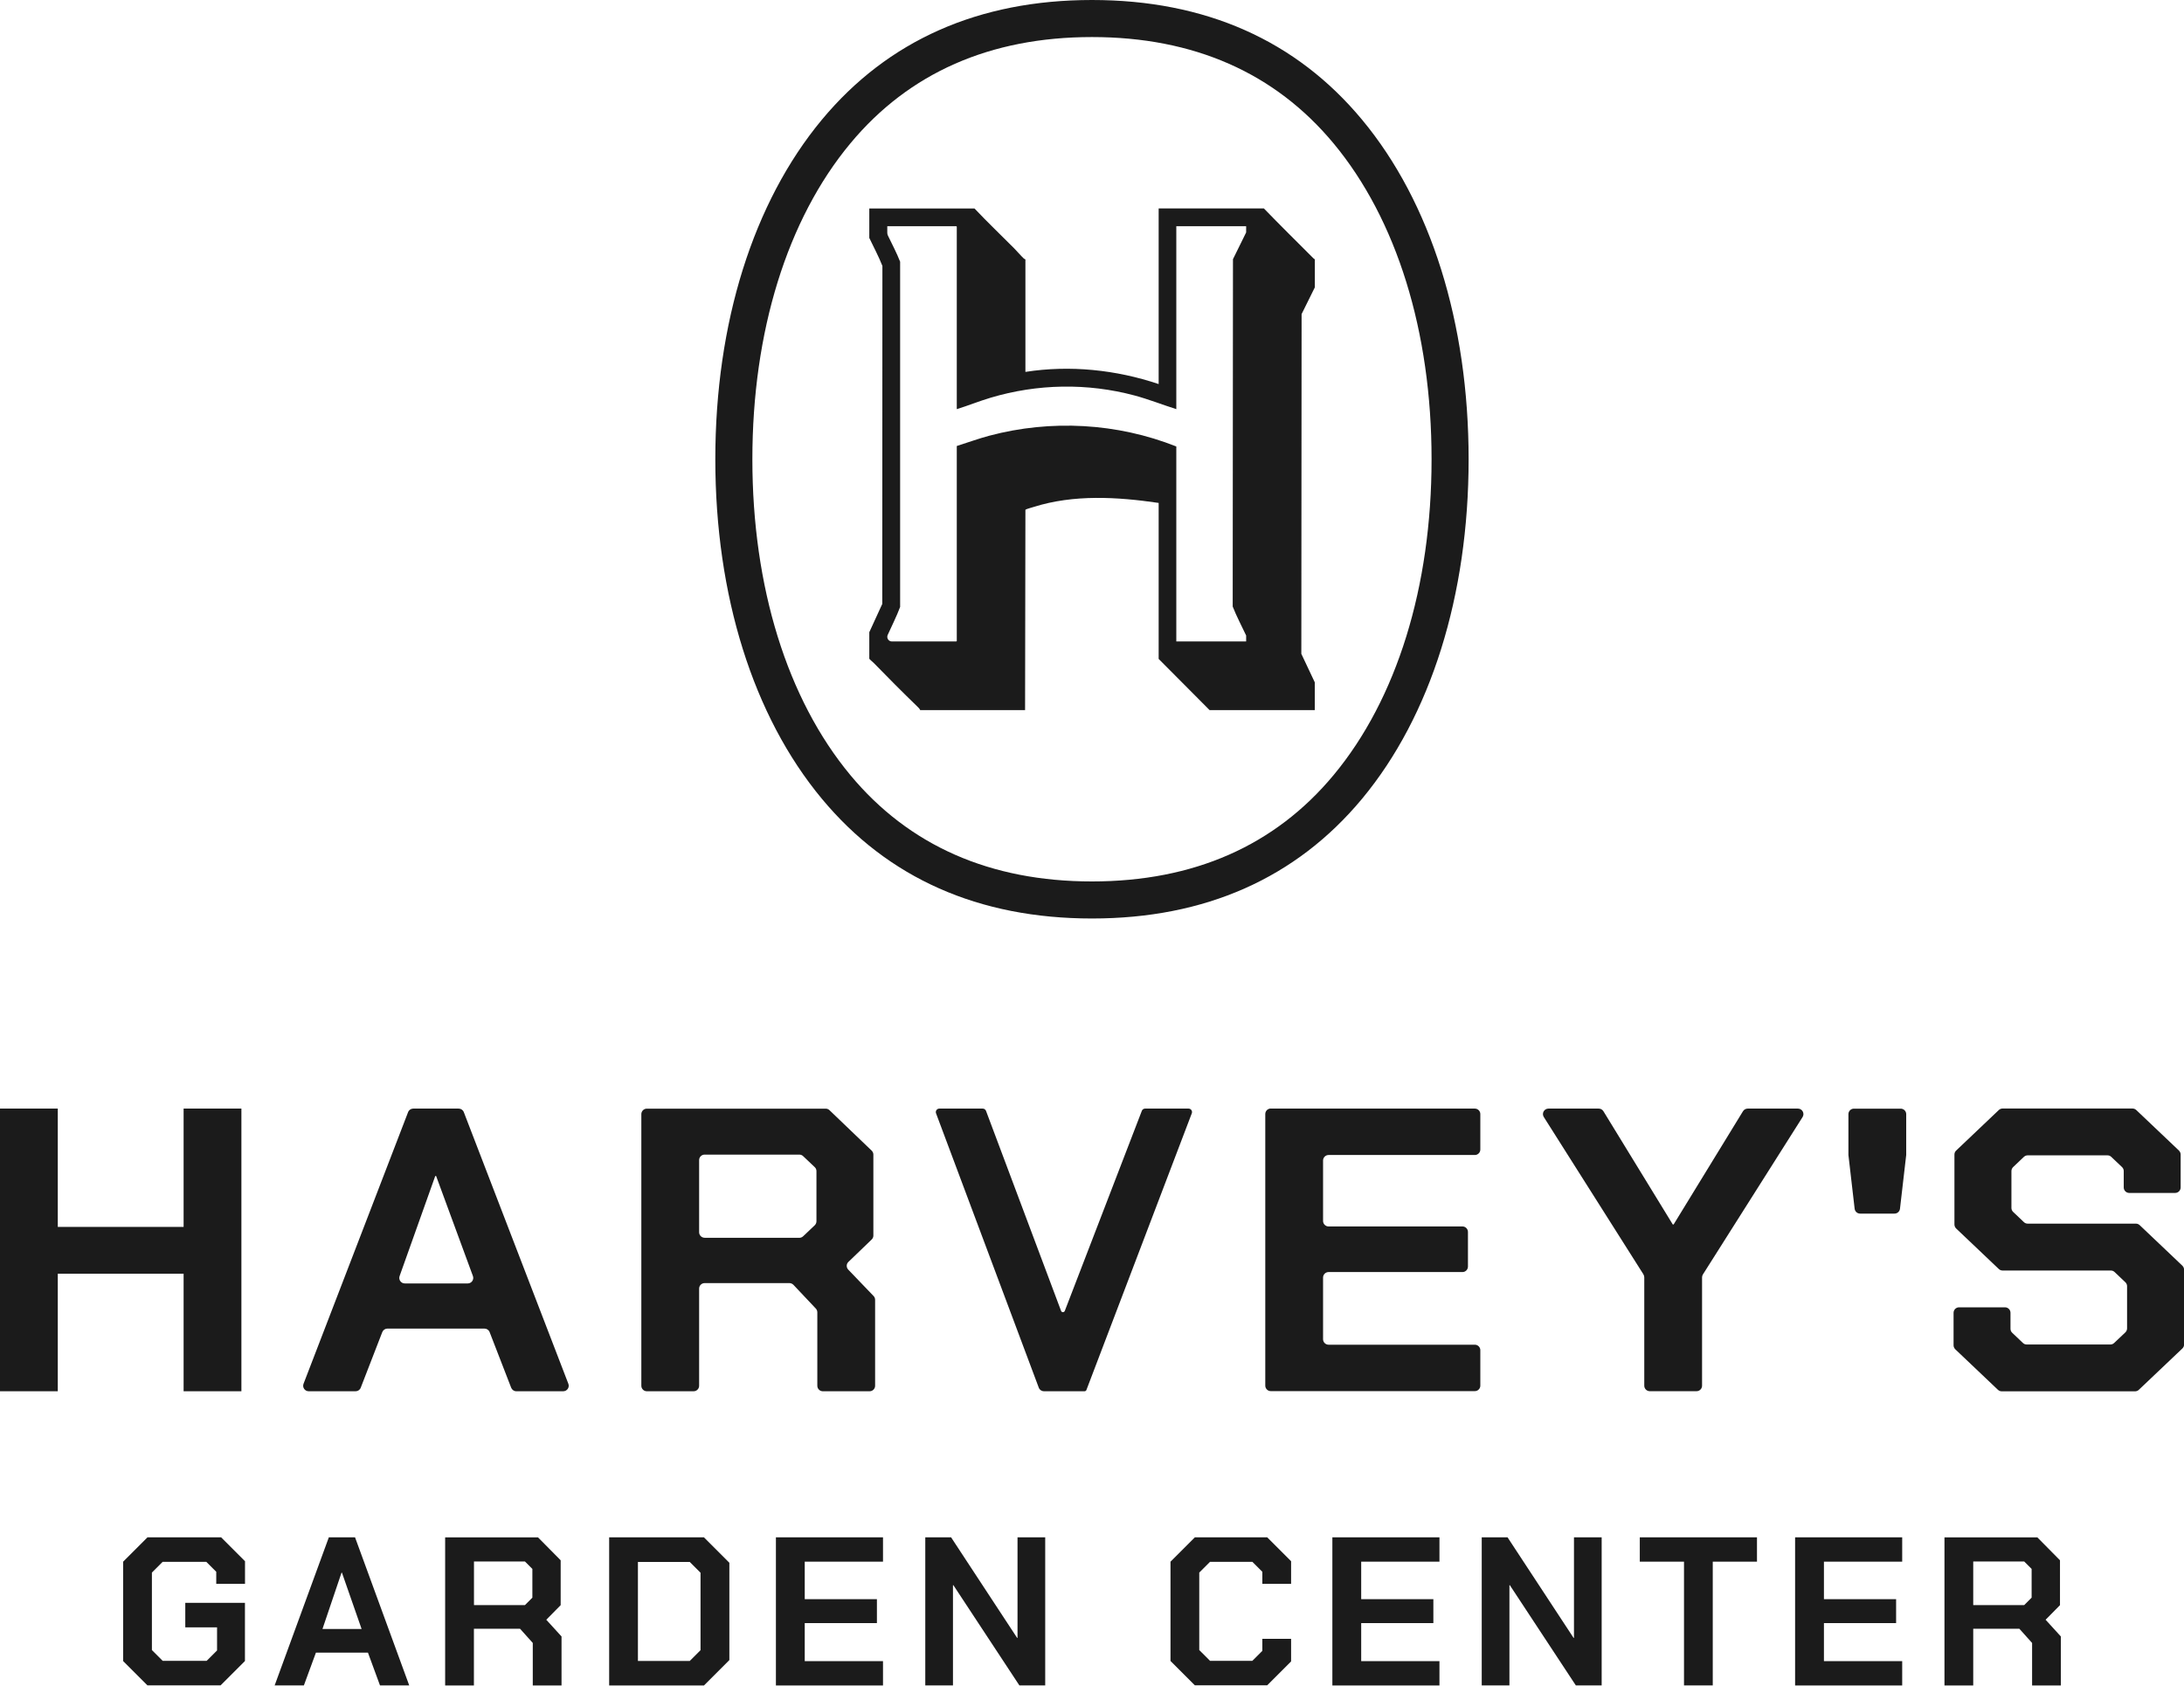
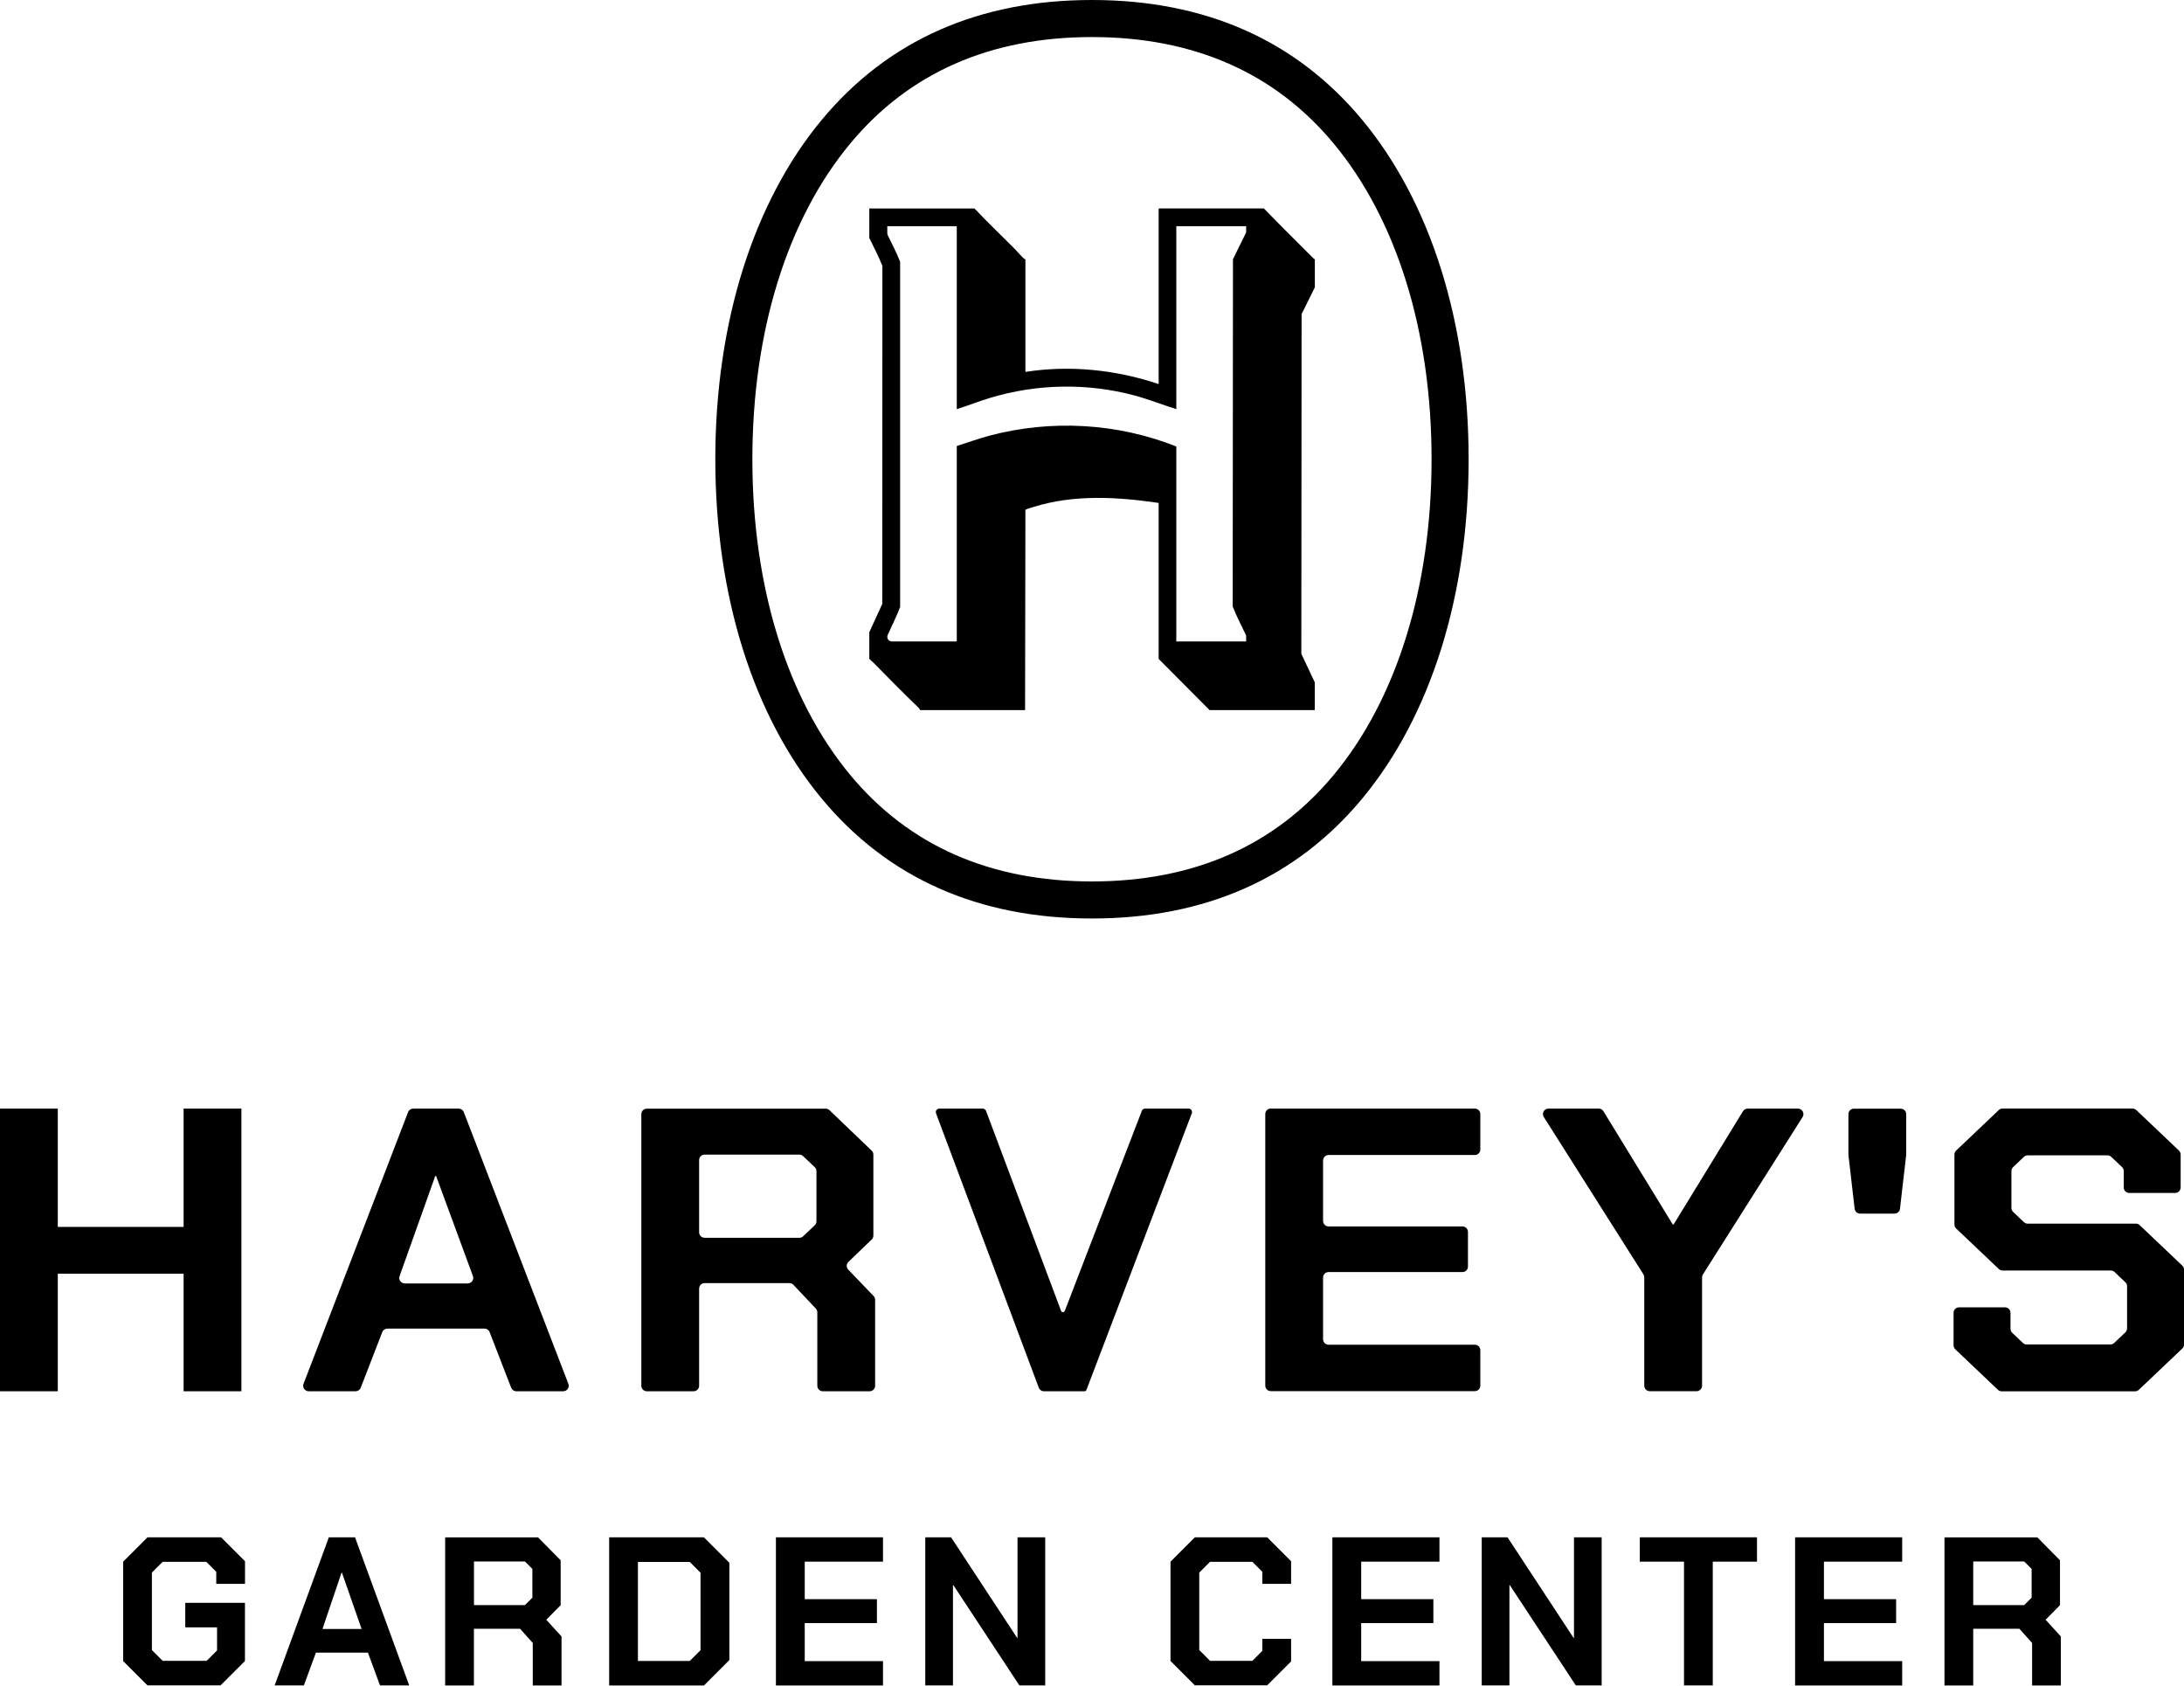
<svg xmlns="http://www.w3.org/2000/svg" id="Layer_2" data-name="Layer 2" viewBox="0 0 326.51 251.99">
  <defs>
-     <style>
-       .cls-1 {
-         fill: #1b1b1b;
-       }
-     </style>
  </defs>
  <g id="Layer_1-2" data-name="Layer 1">
    <path class="cls-1" d="M0,165.74h8.64v17.69h18.81v-17.69h8.64v42.26h-8.64v-17.57H8.64v17.57H0v-42.26ZM61.82,165.74h6.75c.34,0,.65.21.77.53l15.63,40.61c.21.54-.19,1.12-.77,1.12h-7.01c-.34,0-.64-.21-.77-.53l-3.22-8.31c-.12-.32-.43-.53-.77-.53h-14.51c-.34,0-.64.21-.77.53l-3.22,8.31c-.12.32-.43.53-.77.53h-7.01c-.58,0-.98-.58-.77-1.12l15.63-40.61c.12-.32.43-.53.77-.53ZM69.93,191.88c.57,0,.97-.57.77-1.11l-5.5-14.95h-.13l-5.33,14.96c-.19.54.21,1.1.78,1.1h9.41ZM130.83,194.33v12.85c0,.45-.37.82-.82.82h-7c-.45,0-.82-.37-.82-.82v-10.98c0-.21-.08-.41-.22-.56l-3.35-3.55c-.16-.16-.37-.26-.6-.26h-12.68c-.45,0-.82.37-.82.82v14.53c0,.45-.37.82-.82.82h-7c-.45,0-.82-.37-.82-.82v-40.61c0-.45.37-.82.82-.82h26.74c.21,0,.42.08.57.23l6.31,6.05c.16.16.25.37.25.59v12.1c0,.22-.09.44-.25.59l-3.48,3.35c-.33.31-.34.83-.02,1.16l3.78,3.94c.15.15.23.36.23.57ZM105.34,185.06h14.16c.21,0,.41-.08.57-.23l1.73-1.64c.16-.16.26-.37.26-.6v-7.5c0-.23-.09-.44-.26-.6l-1.73-1.64c-.15-.15-.36-.23-.57-.23h-14.16c-.45,0-.82.37-.82.82v10.79c0,.45.37.82.82.82ZM177.69,165.74h-6.5c-.22,0-.42.14-.49.35l-11.51,29.89c-.1.26-.47.26-.56,0l-11.22-29.9c-.08-.2-.27-.34-.49-.34h-6.49c-.36,0-.62.36-.49.71l15.36,41.02c.12.32.43.53.77.53h6.07c.12,0,.24-.08.28-.19l15.76-41.38c.12-.34-.14-.69-.49-.69ZM189.98,165.74h30.51c.45,0,.82.37.82.82v5.3c0,.45-.37.82-.82.82h-21.87c-.45,0-.82.37-.82.82v9.04c0,.45.37.82.82.82h20.02c.45,0,.82.37.82.82v5.18c0,.45-.37.82-.82.82h-20.02c-.45,0-.82.37-.82.82v9.22c0,.45.37.82.82.82h21.87c.45,0,.82.37.82.82v5.3c0,.45-.37.82-.82.82h-30.51c-.45,0-.82-.37-.82-.82v-40.61c0-.45.37-.82.82-.82ZM245.7,190.53l-14.9-23.53c-.35-.55.05-1.26.7-1.26h7.51c.29,0,.55.15.7.39l10.37,16.93h.13l10.37-16.93c.15-.24.42-.39.7-.39h7.51c.65,0,1.04.72.7,1.26l-14.9,23.53c-.08.13-.13.28-.13.44v16.2c0,.45-.37.82-.82.82h-7c-.45,0-.82-.37-.82-.82v-16.2c0-.16-.04-.31-.13-.44ZM276.34,172.58v-6.01c0-.45.37-.82.82-.82h7c.45,0,.82.37.82.82v6.01s0,.06,0,.09l-.93,8.04c-.05.42-.4.73-.82.73h-5.14c-.42,0-.77-.31-.82-.73l-.93-8.04s0-.06,0-.09ZM292.06,201.13v-4.86c0-.45.37-.82.82-.82h6.87c.45,0,.82.37.82.82v2.39c0,.23.09.44.26.6l1.6,1.52c.15.15.36.23.57.23h12.5c.21,0,.41-.08.57-.23l1.67-1.58c.16-.16.26-.37.26-.6v-6.3c0-.23-.09-.44-.26-.6l-1.6-1.52c-.15-.15-.36-.23-.57-.23h-16.18c-.21,0-.41-.08-.57-.23l-6.37-6.05c-.16-.16-.26-.37-.26-.6v-10.46c0-.23.09-.44.26-.6l6.37-6.05c.15-.15.36-.23.57-.23h19.42c.21,0,.41.08.57.23l6.37,6.05c.16.16.26.37.26.6v4.92c0,.45-.37.82-.82.82h-6.87c-.45,0-.82-.37-.82-.82v-2.45c0-.23-.09-.44-.26-.6l-1.6-1.52c-.15-.15-.36-.23-.57-.23h-11.93c-.21,0-.41.08-.57.23l-1.6,1.52c-.16.16-.26.37-.26.6v5.51c0,.23.09.44.26.6l1.6,1.52c.15.15.36.23.57.23h16.18c.21,0,.41.08.57.23l6.37,6.05c.16.16.26.37.26.6v11.19c0,.23-.09.44-.26.6l-6.5,6.17c-.15.15-.36.23-.57.23h-19.93c-.21,0-.41-.08-.57-.23l-6.37-6.05c-.16-.16-.26-.37-.26-.6ZM163.25,5.54c15.21,0,27.36,5.35,36.13,15.91,9.44,11.37,14.64,28.13,14.64,47.21s-5.2,35.85-14.64,47.21c-8.77,10.56-20.92,15.91-36.13,15.91s-27.36-5.35-36.13-15.91c-9.44-11.37-14.64-28.13-14.64-47.21s5.2-35.85,14.64-47.21c8.77-10.56,20.92-15.91,36.13-15.91M163.25,0c-16.93,0-30.52,6.03-40.39,17.91-10.26,12.36-15.92,30.38-15.92,50.75s5.65,38.39,15.92,50.75c9.87,11.89,23.46,17.91,40.39,17.91s30.52-6.03,40.39-17.91c10.26-12.36,15.92-30.38,15.92-50.75s-5.65-38.39-15.92-50.75C193.78,6.03,180.19,0,163.25,0h0ZM196.56,42.98l-1.97,3.98-.04,50.79,2.01,4.26v4.15h-15.73s-7.61-7.65-7.61-7.65v-23.32s0,0,0,0c-6.21-.91-12.69-1.29-18.68.6-.25.08-.99.28-1.17.38-.03.02-.06.03-.07.07l-.05,29.92h-15.68c-.09-.21-.29-.4-.46-.56-2.2-2.13-4.37-4.31-6.5-6.5-.09-.09-.65-.56-.65-.62v-3.96s1.94-4.23,1.94-4.23l.02-50.53c-.56-1.43-1.3-2.8-1.96-4.19v-4.4h15.73c1.91,2.03,3.97,3.98,5.94,5.97.45.46.98,1.08,1.44,1.52.03.03.23.11.23.12v16.82c6.66-1.04,13.56-.32,19.92,1.82v-26.26s15.73,0,15.73,0c2.35,2.43,4.78,4.83,7.18,7.23.13.13.28.3.44.38v4.19ZM175.86,61.17s0,0,0,0c-2.08-.66-4.12-1.47-6.23-2.04-7.06-1.89-14.53-1.76-21.53.33-1.71.51-3.36,1.18-5.06,1.71v-27.28s-.07-.07-.07-.07h-10.32s0,.98,0,.98c0,.15.03.29.1.43.62,1.29,1.3,2.56,1.82,3.9v51.61c-.53,1.43-1.24,2.8-1.86,4.19-.04.09-.06.19-.06.28h0c0,.38.31.69.69.69h9.63s.07-.07.07-.07v-29.15c1.62-.51,3.22-1.1,4.87-1.54,9.22-2.45,19.1-1.9,27.95,1.61v29.15s10.44,0,10.44,0v-.89c-.68-1.44-1.43-2.85-2.01-4.33l.04-51.93,1.97-4v-.93s-10.44,0-10.44,0v27.35ZM18.41,248.35v-14.87l3.64-3.64h11.01l3.57,3.57v3.38h-4.3v-1.8l-1.49-1.49h-6.52l-1.61,1.61v11.58l1.61,1.61h6.58l1.55-1.55v-3.45h-4.75v-3.67h8.92v8.7l-3.64,3.64h-10.94l-3.64-3.64ZM49.16,229.84h3.92l8.1,22.14h-4.37l-1.8-4.9h-7.78l-1.8,4.9h-4.37l8.1-22.14ZM54.06,243.54l-2.94-8.42h-.06l-2.85,8.42h5.85ZM83.95,244.65v7.34h-4.3v-6.36l-1.9-2.12h-6.9v8.48h-4.3v-22.14h13.89l3.38,3.42v6.71l-2.15,2.18,2.28,2.5ZM70.86,239.97h7.62l1.11-1.11v-4.3l-1.11-1.11h-7.62v6.52ZM91.07,229.84h14.17l3.8,3.8v14.55l-3.8,3.8h-14.17v-22.14ZM103.12,248.32l1.61-1.61v-11.58l-1.61-1.61h-7.75v14.8h7.75ZM116,229.84h16.01v3.64h-11.7v5.6h10.79v3.58h-10.79v5.69h11.7v3.64h-16.01v-22.14ZM138.33,229.84h3.86l9.87,15.03h.06v-15.03h4.14v22.14h-3.86l-9.87-14.99h-.06v14.99h-4.14v-22.14ZM174.99,248.35v-14.87l3.64-3.64h10.82l3.57,3.57v3.38h-4.3v-1.8l-1.49-1.49h-6.33l-1.61,1.61v11.58l1.61,1.61h6.33l1.49-1.49v-1.8h4.3v3.38l-3.57,3.57h-10.82l-3.64-3.64ZM199.19,229.84h16.01v3.64h-11.7v5.6h10.79v3.58h-10.79v5.69h11.7v3.64h-16.01v-22.14ZM221.52,229.84h3.86l9.87,15.03h.06v-15.03h4.14v22.14h-3.86l-9.87-14.99h-.06v14.99h-4.14v-22.14ZM251.76,233.48h-6.61v-3.64h17.52v3.64h-6.61v18.5h-4.3v-18.5ZM268.37,229.84h16.01v3.64h-11.7v5.6h10.79v3.58h-10.79v5.69h11.7v3.64h-16.01v-22.14ZM308.1,244.65v7.34h-4.3v-6.36l-1.9-2.12h-6.9v8.48h-4.3v-22.14h13.89l3.38,3.42v6.71l-2.15,2.18,2.28,2.5ZM295,239.97h7.62l1.11-1.11v-4.3l-1.11-1.11h-7.62v6.52Z" />
  </g>
</svg>
